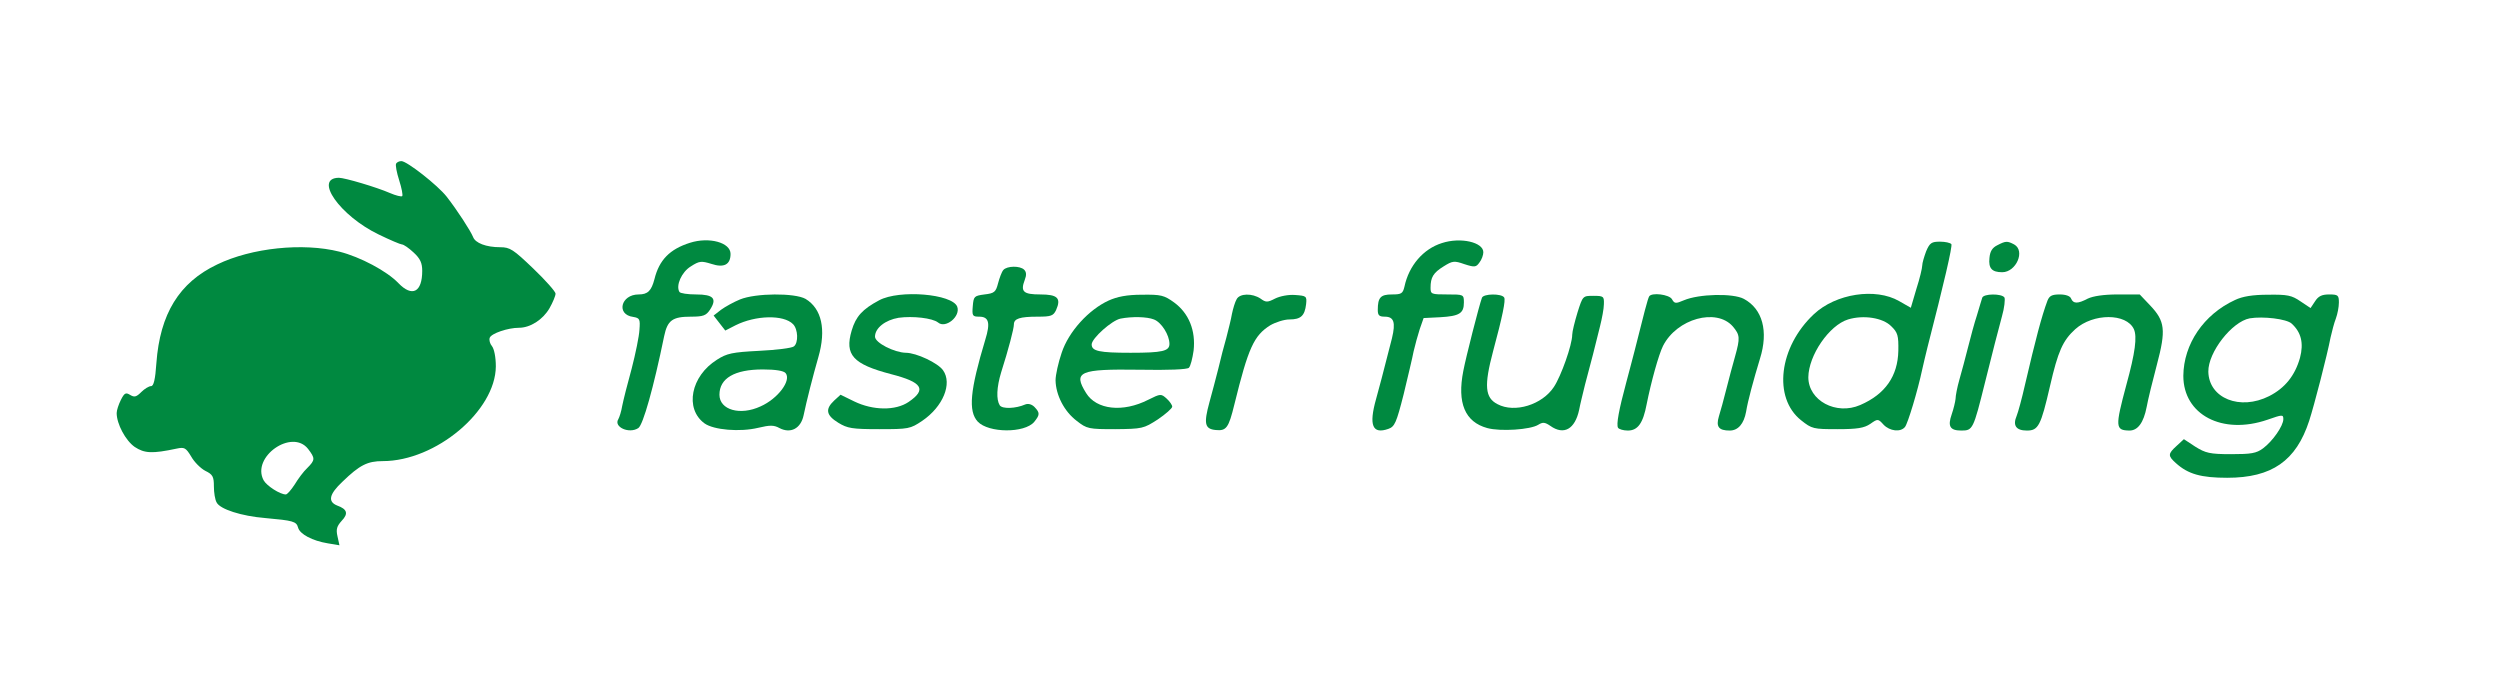
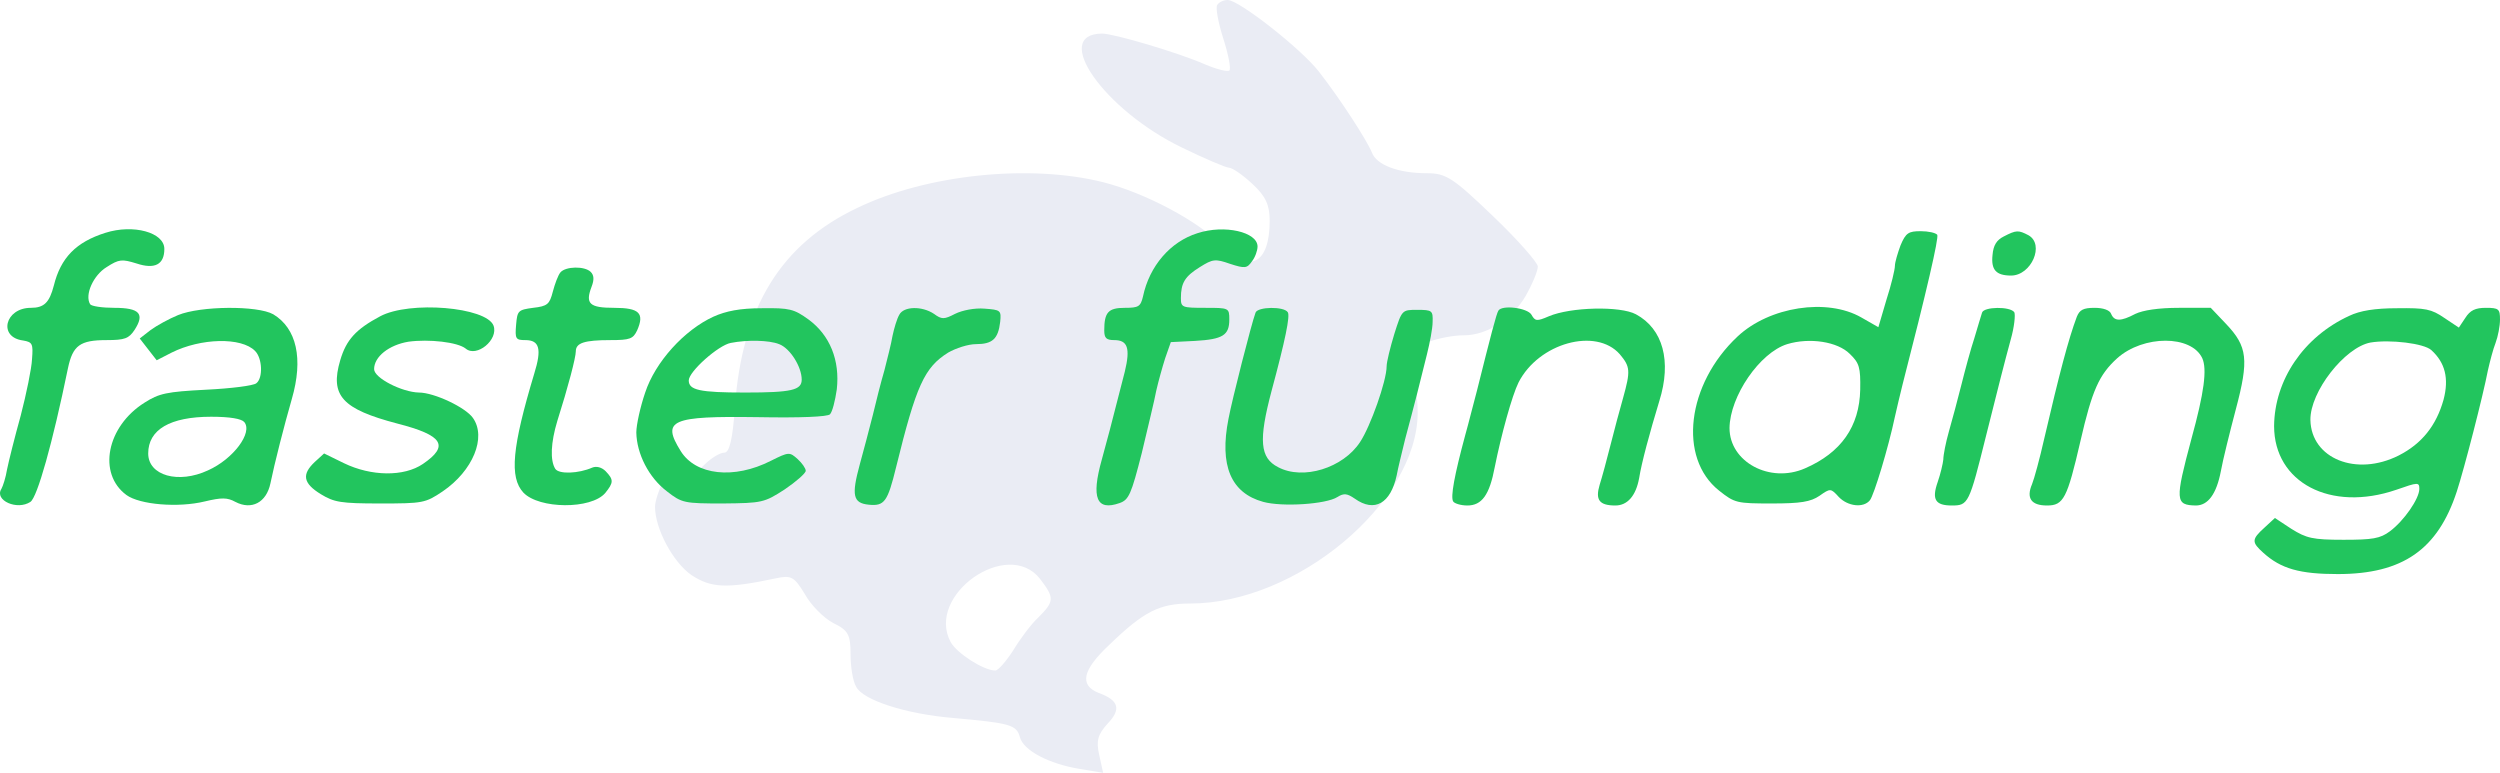
- <svg xmlns="http://www.w3.org/2000/svg" version="1.0" width="900pt" height="249pt" viewBox="0 0 900 249" preserveAspectRatio="xMidYMid meet">
-   <g transform="translate(0,249) scale(0.1,-0.1)" fill="#008940" stroke="none">
-     <path d="M1426 1901 c-3 -5 2 -32 11 -60 9 -28 14 -54 11 -57 -3 -3 -23 2 -44 11 -48 21 -163 55 -184 55 -92 -1 4 -137 143 -204 41 -20 79 -36 84 -36 6 0 25 -13 42 -29 24 -22 31 -38 31 -66 0 -77 -36 -96 -86 -44 -41 43 -137 94 -212 113 -131 33 -316 14 -440 -46 -137 -65 -206 -178 -219 -355 -4 -60 -10 -83 -19 -83 -8 0 -24 -10 -35 -21 -18 -18 -25 -20 -40 -11 -16 10 -21 8 -34 -18 -8 -16 -15 -37 -15 -47 0 -39 32 -99 65 -122 35 -23 62 -25 151 -6 28 6 33 3 52 -28 11 -20 34 -43 51 -52 27 -13 31 -21 31 -56 0 -22 4 -48 10 -58 12 -24 89 -49 175 -56 100 -9 112 -12 118 -34 6 -24 52 -48 107 -57 l42 -7 -7 32 c-6 26 -2 37 15 56 25 26 20 42 -16 55 -35 14 -29 41 19 86 62 60 90 74 145 74 191 0 406 181 407 341 0 33 -6 63 -14 73 -7 8 -11 22 -8 30 6 16 66 36 105 36 41 0 86 29 110 70 12 21 22 45 22 53 0 7 -36 48 -80 90 -72 69 -84 77 -119 77 -51 0 -90 15 -98 37 -9 22 -56 95 -95 145 -32 41 -143 128 -163 128 -8 0 -16 -4 -19 -9z m-317 -1027 c26 -34 26 -40 -3 -69 -13 -12 -33 -39 -45 -59 -13 -20 -27 -36 -32 -36 -21 0 -69 31 -80 51 -45 84 102 187 160 113z" />
-     <path d="M2484 1616 c-73 -23 -111 -62 -128 -131 -11 -42 -24 -55 -57 -55 -64 0 -82 -73 -19 -81 23 -4 25 -8 22 -46 -1 -23 -14 -86 -28 -140 -15 -54 -30 -114 -34 -134 -3 -19 -10 -41 -14 -48 -18 -28 39 -54 72 -32 17 11 55 146 93 331 12 57 30 70 96 70 45 0 55 4 69 25 26 40 13 55 -50 55 -30 0 -57 4 -60 9 -14 23 8 72 41 92 31 20 38 20 74 9 45 -15 69 -3 69 36 0 41 -77 62 -146 40z" />
-     <path d="M5191 1615 c-67 -21 -119 -81 -135 -157 -6 -25 -11 -28 -45 -28 -41 0 -51 -11 -51 -56 0 -19 5 -24 25 -24 33 0 40 -20 26 -78 -36 -141 -44 -171 -57 -218 -27 -96 -13 -128 44 -108 23 8 29 22 55 124 15 63 32 133 36 155 5 22 15 58 22 80 l14 40 60 3 c69 4 85 14 85 53 0 29 -1 29 -60 29 -57 0 -60 1 -60 24 0 38 10 54 47 77 32 20 38 21 75 8 37 -12 42 -11 54 6 8 10 14 27 14 37 0 36 -82 55 -149 33z" />
-     <path d="M6934 1585 c-7 -19 -14 -42 -14 -51 0 -9 -9 -47 -21 -84 l-20 -68 -42 24 c-85 49 -228 27 -307 -47 -126 -118 -148 -301 -46 -382 39 -31 44 -32 131 -32 71 0 96 4 118 19 27 19 28 19 48 -3 22 -23 61 -28 77 -8 10 12 46 131 62 207 4 19 13 55 19 80 60 233 90 363 86 371 -4 5 -22 9 -41 9 -30 0 -37 -4 -50 -35z m-126 -269 c24 -23 27 -34 26 -89 -2 -91 -47 -156 -137 -195 -87 -38 -187 16 -187 100 1 79 75 187 143 208 56 17 125 6 155 -24z" />
-     <path d="M7190 1607 c-18 -9 -26 -22 -28 -46 -4 -37 9 -51 46 -51 50 0 84 77 43 100 -25 13 -30 13 -61 -3z" />
-     <path d="M3612 1518 c-6 -7 -14 -29 -19 -48 -8 -31 -13 -36 -49 -40 -37 -5 -39 -7 -42 -42 -3 -35 -1 -38 23 -38 35 0 41 -22 22 -83 -55 -183 -62 -257 -27 -295 39 -41 168 -42 203 -1 21 26 21 33 1 54 -10 10 -23 13 -33 9 -34 -15 -83 -17 -92 -3 -13 21 -11 65 5 118 27 85 46 158 46 173 0 21 21 28 86 28 48 0 56 3 66 24 19 43 5 56 -57 56 -61 0 -72 10 -56 52 7 18 6 29 -2 37 -15 15 -62 14 -75 -1z" />
-     <path d="M2664 1412 c-22 -9 -53 -26 -68 -37 l-27 -21 21 -27 21 -27 37 19 c72 36 173 39 207 4 18 -18 20 -67 3 -80 -7 -6 -63 -13 -125 -16 -97 -5 -116 -9 -152 -32 -94 -59 -117 -176 -45 -229 33 -24 128 -32 194 -16 42 10 56 10 76 -1 40 -21 77 -2 87 46 10 49 34 143 53 209 29 100 12 175 -46 210 -39 22 -180 21 -236 -2z m164 -265 c22 -26 -27 -92 -90 -120 -73 -34 -148 -13 -148 42 0 59 54 91 156 91 47 0 75 -5 82 -13z" />
-     <path d="M3165 1409 c-60 -32 -84 -58 -99 -109 -26 -88 5 -121 142 -157 113 -29 129 -55 63 -100 -47 -32 -128 -31 -196 2 l-49 24 -23 -21 c-33 -31 -29 -53 15 -80 33 -20 49 -23 147 -23 106 0 112 1 155 30 75 51 109 134 75 182 -18 26 -96 63 -134 63 -42 1 -111 36 -111 58 0 31 37 60 85 68 51 7 122 -1 142 -17 27 -23 82 22 69 57 -18 46 -208 62 -281 23z" />
-     <path d="M3991 1408 c-72 -33 -144 -112 -169 -188 -12 -35 -22 -80 -22 -99 1 -53 31 -112 76 -146 37 -29 43 -30 139 -30 97 1 102 2 153 35 28 19 52 40 52 46 0 6 -9 19 -20 29 -20 18 -22 18 -66 -4 -92 -47 -187 -36 -224 24 -48 77 -24 87 191 84 107 -2 173 1 179 7 6 6 13 34 17 62 8 72 -17 134 -70 173 -36 26 -47 29 -116 28 -54 0 -89 -7 -120 -21z m163 -68 c27 -10 56 -56 56 -88 0 -26 -25 -32 -140 -32 -113 0 -140 6 -140 30 0 22 73 87 104 93 41 8 95 7 120 -3z" />
-     <path d="M4452 1413 c-6 -10 -13 -34 -17 -53 -3 -19 -13 -57 -20 -85 -8 -27 -21 -78 -29 -112 -9 -35 -23 -89 -32 -121 -21 -77 -17 -96 22 -100 39 -4 47 7 68 93 50 203 70 247 129 284 19 11 50 21 69 21 41 0 55 13 60 55 3 29 1 30 -39 33 -24 2 -55 -4 -73 -13 -27 -14 -33 -14 -52 0 -30 20 -75 19 -86 -2z" />
-     <path d="M5335 1418 c-10 -27 -58 -215 -67 -263 -23 -116 6 -184 86 -206 47 -13 156 -6 184 12 16 10 24 9 43 -4 49 -35 89 -12 104 58 3 17 13 57 21 90 9 33 22 83 29 110 7 28 18 73 25 100 7 28 14 64 14 80 1 28 -1 30 -38 30 -38 0 -38 0 -57 -60 -10 -33 -19 -69 -19 -80 0 -36 -40 -149 -66 -188 -42 -64 -141 -95 -203 -62 -45 23 -49 66 -16 190 34 126 46 185 40 194 -9 15 -75 14 -80 -1z" />
-     <path d="M5937 1423 c-5 -8 -19 -62 -53 -198 -9 -33 -21 -82 -29 -110 -27 -100 -37 -154 -30 -165 3 -5 19 -10 35 -10 36 0 55 26 68 95 16 80 43 178 59 210 50 98 192 137 251 70 26 -31 27 -41 8 -109 -8 -28 -22 -80 -31 -116 -9 -36 -21 -80 -27 -99 -11 -37 -1 -51 39 -51 30 0 51 24 59 68 6 38 26 112 50 191 31 99 9 179 -58 215 -39 21 -162 18 -216 -5 -30 -13 -34 -12 -43 4 -10 17 -73 25 -82 10z" />
-     <path d="M7136 1418 c-2 -7 -11 -35 -19 -63 -9 -27 -23 -79 -32 -115 -9 -36 -23 -88 -31 -116 -8 -28 -14 -59 -14 -70 -1 -10 -7 -36 -14 -56 -15 -43 -6 -58 35 -58 41 0 43 4 85 173 29 116 46 183 61 238 9 31 12 62 9 68 -10 15 -76 14 -80 -1z" />
-     <path d="M7371 1408 c-21 -56 -43 -140 -81 -303 -11 -49 -25 -100 -30 -112 -15 -35 -2 -53 37 -53 41 0 50 17 83 160 29 126 46 164 91 205 65 58 184 58 211 0 12 -27 5 -84 -27 -200 -41 -153 -40 -164 11 -165 30 0 51 28 62 85 5 28 22 96 37 153 33 124 29 156 -24 212 l-38 40 -79 0 c-51 0 -89 -6 -108 -15 -36 -19 -52 -19 -60 0 -3 9 -19 15 -41 15 -28 0 -37 -5 -44 -22z" />
-     <path d="M8046 1410 c-113 -52 -185 -159 -186 -273 0 -140 140 -214 303 -158 54 19 57 19 57 2 0 -24 -38 -79 -73 -105 -24 -18 -43 -21 -115 -21 -77 0 -92 4 -129 27 l-41 27 -26 -24 c-32 -29 -32 -36 -3 -62 44 -40 91 -53 185 -53 161 0 248 61 295 205 18 55 65 237 77 300 5 22 13 53 19 68 6 16 11 42 11 58 0 26 -3 29 -35 29 -26 0 -39 -6 -51 -25 l-16 -24 -36 24 c-32 22 -47 25 -117 24 -55 0 -92 -6 -119 -19z m204 -85 c34 -31 44 -70 30 -123 -18 -64 -54 -109 -111 -138 -105 -53 -217 -8 -219 88 -1 70 85 180 149 192 48 8 133 -2 151 -19z" />
+ <svg xmlns="http://www.w3.org/2000/svg" version="1.1" id="Layer_1" x="0px" y="0px" style="enable-background:new 0 0 900 249;" xml:space="preserve" viewBox="222.26 29.69 619.74 191.58">
+   <style type="text/css">
+ 	.st0{fill:#EAECF4;}
+ 	.st1{fill:#22C55E;}
+ </style>
+   <g transform="translate(0,249) scale(0.1,-0.1)">
+     <path class="st0" d="M5239.9,2180.6c-4.2-6.9,2.8-44.3,15.2-83.1c12.5-38.8,19.4-74.8,15.2-79c-4.2-4.2-31.9,2.8-60.9,15.2   c-66.5,29.1-225.8,76.2-254.9,76.2c-127.4-1.4,5.5-189.8,198.1-282.6c56.8-27.7,109.4-49.9,116.4-49.9c8.3,0,34.6-18,58.2-40.2   c33.2-30.5,42.9-52.6,42.9-91.4c0-106.7-49.9-133-119.1-60.9c-56.8,59.6-189.8,130.2-293.7,156.5   c-181.5,45.7-437.7,19.4-609.5-63.7c-189.8-90-285.3-246.6-303.3-491.7c-5.5-83.1-13.9-115-26.3-115c-11.1,0-33.2-13.9-48.5-29.1   c-24.9-24.9-34.6-27.7-55.4-15.2c-22.2,13.9-29.1,11.1-47.1-24.9c-11.1-22.2-20.8-51.3-20.8-65.1c0-54,44.3-137.1,90-169   c48.5-31.9,85.9-34.6,209.2-8.3c38.8,8.3,45.7,4.2,72-38.8c15.2-27.7,47.1-59.6,70.6-72c37.4-18,42.9-29.1,42.9-77.6   c0-30.5,5.5-66.5,13.9-80.3c16.6-33.2,123.3-67.9,242.4-77.6c138.5-12.5,155.1-16.6,163.4-47.1c8.3-33.2,72-66.5,148.2-79l58.2-9.7   l-9.7,44.3c-8.3,36-2.8,51.3,20.8,77.6c34.6,36,27.7,58.2-22.2,76.2c-48.5,19.4-40.2,56.8,26.3,119.1   c85.9,83.1,124.7,102.5,200.8,102.5c264.6,0,562.4,250.7,563.8,472.3c0,45.7-8.3,87.3-19.4,101.1c-9.7,11.1-15.2,30.5-11.1,41.6   c8.3,22.2,91.4,49.9,145.4,49.9c56.8,0,119.1,40.2,152.4,97c16.6,29.1,30.5,62.3,30.5,73.4c0,9.7-49.9,66.5-110.8,124.7   c-99.7,95.6-116.4,106.7-164.8,106.7c-70.6,0-124.7,20.8-135.7,51.3c-12.5,30.5-77.6,131.6-131.6,200.8   c-44.3,56.8-198.1,177.3-225.8,177.3C5255.2,2193.1,5244.1,2187.5,5239.9,2180.6z M4800.8,758.1c36-47.1,36-55.4-4.2-95.6   c-18-16.6-45.7-54-62.3-81.7c-18-27.7-37.4-49.9-44.3-49.9c-29.1,0-95.6,42.9-110.8,70.6C4516.9,717.9,4720.5,860.6,4800.8,758.1z" />
+     <path class="st1" d="M2484,1616c-73-23-111-62-128-131c-11-42-24-55-57-55c-64,0-82-73-19-81c23-4,25-8,22-46c-1-23-14-86-28-140   c-15-54-30-114-34-134c-3-19-10-41-14-48c-18-28,39-54,72-32c17,11,55,146,93,331c12,57,30,70,96,70c45,0,55,4,69,25   c26,40,13,55-50,55c-30,0-57,4-60,9c-14,23,8,72,41,92c31,20,38,20,74,9c45-15,69-3,69,36C2630,1617,2553,1638,2484,1616z" />
+     <path class="st1" d="M5191,1615c-67-21-119-81-135-157c-6-25-11-28-45-28c-41,0-51-11-51-56c0-19,5-24,25-24c33,0,40-20,26-78   c-36-141-44-171-57-218c-27-96-13-128,44-108c23,8,29,22,55,124c15,63,32,133,36,155c5,22,15,58,22,80l14,40l60,3c69,4,85,14,85,53   c0,29-1,29-60,29c-57,0-60,1-60,24c0,38,10,54,47,77c32,20,38,21,75,8c37-12,42-11,54,6c8,10,14,27,14,37   C5340,1618,5258,1637,5191,1615z" />
+     <path class="st1" d="M6934,1585c-7-19-14-42-14-51s-9-47-21-84l-20-68l-42,24c-85,49-228,27-307-47c-126-118-148-301-46-382   c39-31,44-32,131-32c71,0,96,4,118,19c27,19,28,19,48-3c22-23,61-28,77-8c10,12,46,131,62,207c4,19,13,55,19,80   c60,233,90,363,86,371c-4,5-22,9-41,9C6954,1620,6947,1616,6934,1585z M6808,1316c24-23,27-34,26-89c-2-91-47-156-137-195   c-87-38-187,16-187,100c1,79,75,187,143,208C6709,1357,6778,1346,6808,1316z" />
+     <path class="st1" d="M7190,1607c-18-9-26-22-28-46c-4-37,9-51,46-51c50,0,84,77,43,100C7226,1623,7221,1623,7190,1607z" />
+     <path class="st1" d="M3612,1518c-6-7-14-29-19-48c-8-31-13-36-49-40c-37-5-39-7-42-42s-1-38,23-38c35,0,41-22,22-83   c-55-183-62-257-27-295c39-41,168-42,203-1c21,26,21,33,1,54c-10,10-23,13-33,9c-34-15-83-17-92-3c-13,21-11,65,5,118   c27,85,46,158,46,173c0,21,21,28,86,28c48,0,56,3,66,24c19,43,5,56-57,56c-61,0-72,10-56,52c7,18,6,29-2,37   C3672,1534,3625,1533,3612,1518z" />
+     <path class="st1" d="M2664,1412c-22-9-53-26-68-37l-27-21l21-27l21-27l37,19c72,36,173,39,207,4c18-18,20-67,3-80   c-7-6-63-13-125-16c-97-5-116-9-152-32c-94-59-117-176-45-229c33-24,128-32,194-16c42,10,56,10,76-1c40-21,77-2,87,46   c10,49,34,143,53,209c29,100,12,175-46,210C2861,1436,2720,1435,2664,1412z M2828,1147c22-26-27-92-90-120c-73-34-148-13-148,42   c0,59,54,91,156,91C2793,1160,2821,1155,2828,1147z" />
+     <path class="st1" d="M3165,1409c-60-32-84-58-99-109c-26-88,5-121,142-157c113-29,129-55,63-100c-47-32-128-31-196,2l-49,24l-23-21   c-33-31-29-53,15-80c33-20,49-23,147-23c106,0,112,1,155,30c75,51,109,134,75,182c-18,26-96,63-134,63c-42,1-111,36-111,58   c0,31,37,60,85,68c51,7,122-1,142-17c27-23,82,22,69,57C3428,1432,3238,1448,3165,1409z" />
+     <path class="st1" d="M3991,1408c-72-33-144-112-169-188c-12-35-22-80-22-99c1-53,31-112,76-146c37-29,43-30,139-30   c97,1,102,2,153,35c28,19,52,40,52,46s-9,19-20,29c-20,18-22,18-66-4c-92-47-187-36-224,24c-48,77-24,87,191,84c107-2,173,1,179,7   s13,34,17,62c8,72-17,134-70,173c-36,26-47,29-116,28C4057,1429,4022,1422,3991,1408z M4154,1340c27-10,56-56,56-88   c0-26-25-32-140-32c-113,0-140,6-140,30c0,22,73,87,104,93C4075,1351,4129,1350,4154,1340z" />
+     <path class="st1" d="M4452,1413c-6-10-13-34-17-53c-3-19-13-57-20-85c-8-27-21-78-29-112c-9-35-23-89-32-121c-21-77-17-96,22-100   s47,7,68,93c50,203,70,247,129,284c19,11,50,21,69,21c41,0,55,13,60,55c3,29,1,30-39,33c-24,2-55-4-73-13c-27-14-33-14-52,0   C4508,1435,4463,1434,4452,1413z" />
+     <path class="st1" d="M5335,1418c-10-27-58-215-67-263c-23-116,6-184,86-206c47-13,156-6,184,12c16,10,24,9,43-4c49-35,89-12,104,58   c3,17,13,57,21,90c9,33,22,83,29,110c7,28,18,73,25,100c7,28,14,64,14,80c1,28-1,30-38,30c-38,0-38,0-57-60c-10-33-19-69-19-80   c0-36-40-149-66-188c-42-64-141-95-203-62c-45,23-49,66-16,190c34,126,46,185,40,194C5406,1434,5340,1433,5335,1418z" />
+     <path class="st1" d="M5937,1423c-5-8-19-62-53-198c-9-33-21-82-29-110c-27-100-37-154-30-165c3-5,19-10,35-10c36,0,55,26,68,95   c16,80,43,178,59,210c50,98,192,137,251,70c26-31,27-41,8-109c-8-28-22-80-31-116s-21-80-27-99c-11-37-1-51,39-51c30,0,51,24,59,68   c6,38,26,112,50,191c31,99,9,179-58,215c-39,21-162,18-216-5c-30-13-34-12-43,4C6009,1430,5946,1438,5937,1423z" />
+     <path class="st1" d="M7136,1418c-2-7-11-35-19-63c-9-27-23-79-32-115s-23-88-31-116s-14-59-14-70c-1-10-7-36-14-56   c-15-43-6-58,35-58s43,4,85,173c29,116,46,183,61,238c9,31,12,62,9,68C7206,1434,7140,1433,7136,1418z" />
+     <path class="st1" d="M7371,1408c-21-56-43-140-81-303c-11-49-25-100-30-112c-15-35-2-53,37-53c41,0,50,17,83,160   c29,126,46,164,91,205c65,58,184,58,211,0c12-27,5-84-27-200c-41-153-40-164,11-165c30,0,51,28,62,85c5,28,22,96,37,153   c33,124,29,156-24,212l-38,40h-79c-51,0-89-6-108-15c-36-19-52-19-60,0c-3,9-19,15-41,15C7387,1430,7378,1425,7371,1408z" />
+     <path class="st1" d="M8046,1410c-113-52-185-159-186-273c0-140,140-214,303-158c54,19,57,19,57,2c0-24-38-79-73-105   c-24-18-43-21-115-21c-77,0-92,4-129,27l-41,27l-26-24c-32-29-32-36-3-62c44-40,91-53,185-53c161,0,248,61,295,205   c18,55,65,237,77,300c5,22,13,53,19,68c6,16,11,42,11,58c0,26-3,29-35,29c-26,0-39-6-51-25l-16-24l-36,24c-32,22-47,25-117,24   C8110,1429,8073,1423,8046,1410z M8250,1325c34-31,44-70,30-123c-18-64-54-109-111-138c-105-53-217-8-219,88c-1,70,85,180,149,192   C8147,1352,8232,1342,8250,1325z" />
  </g>
</svg>
